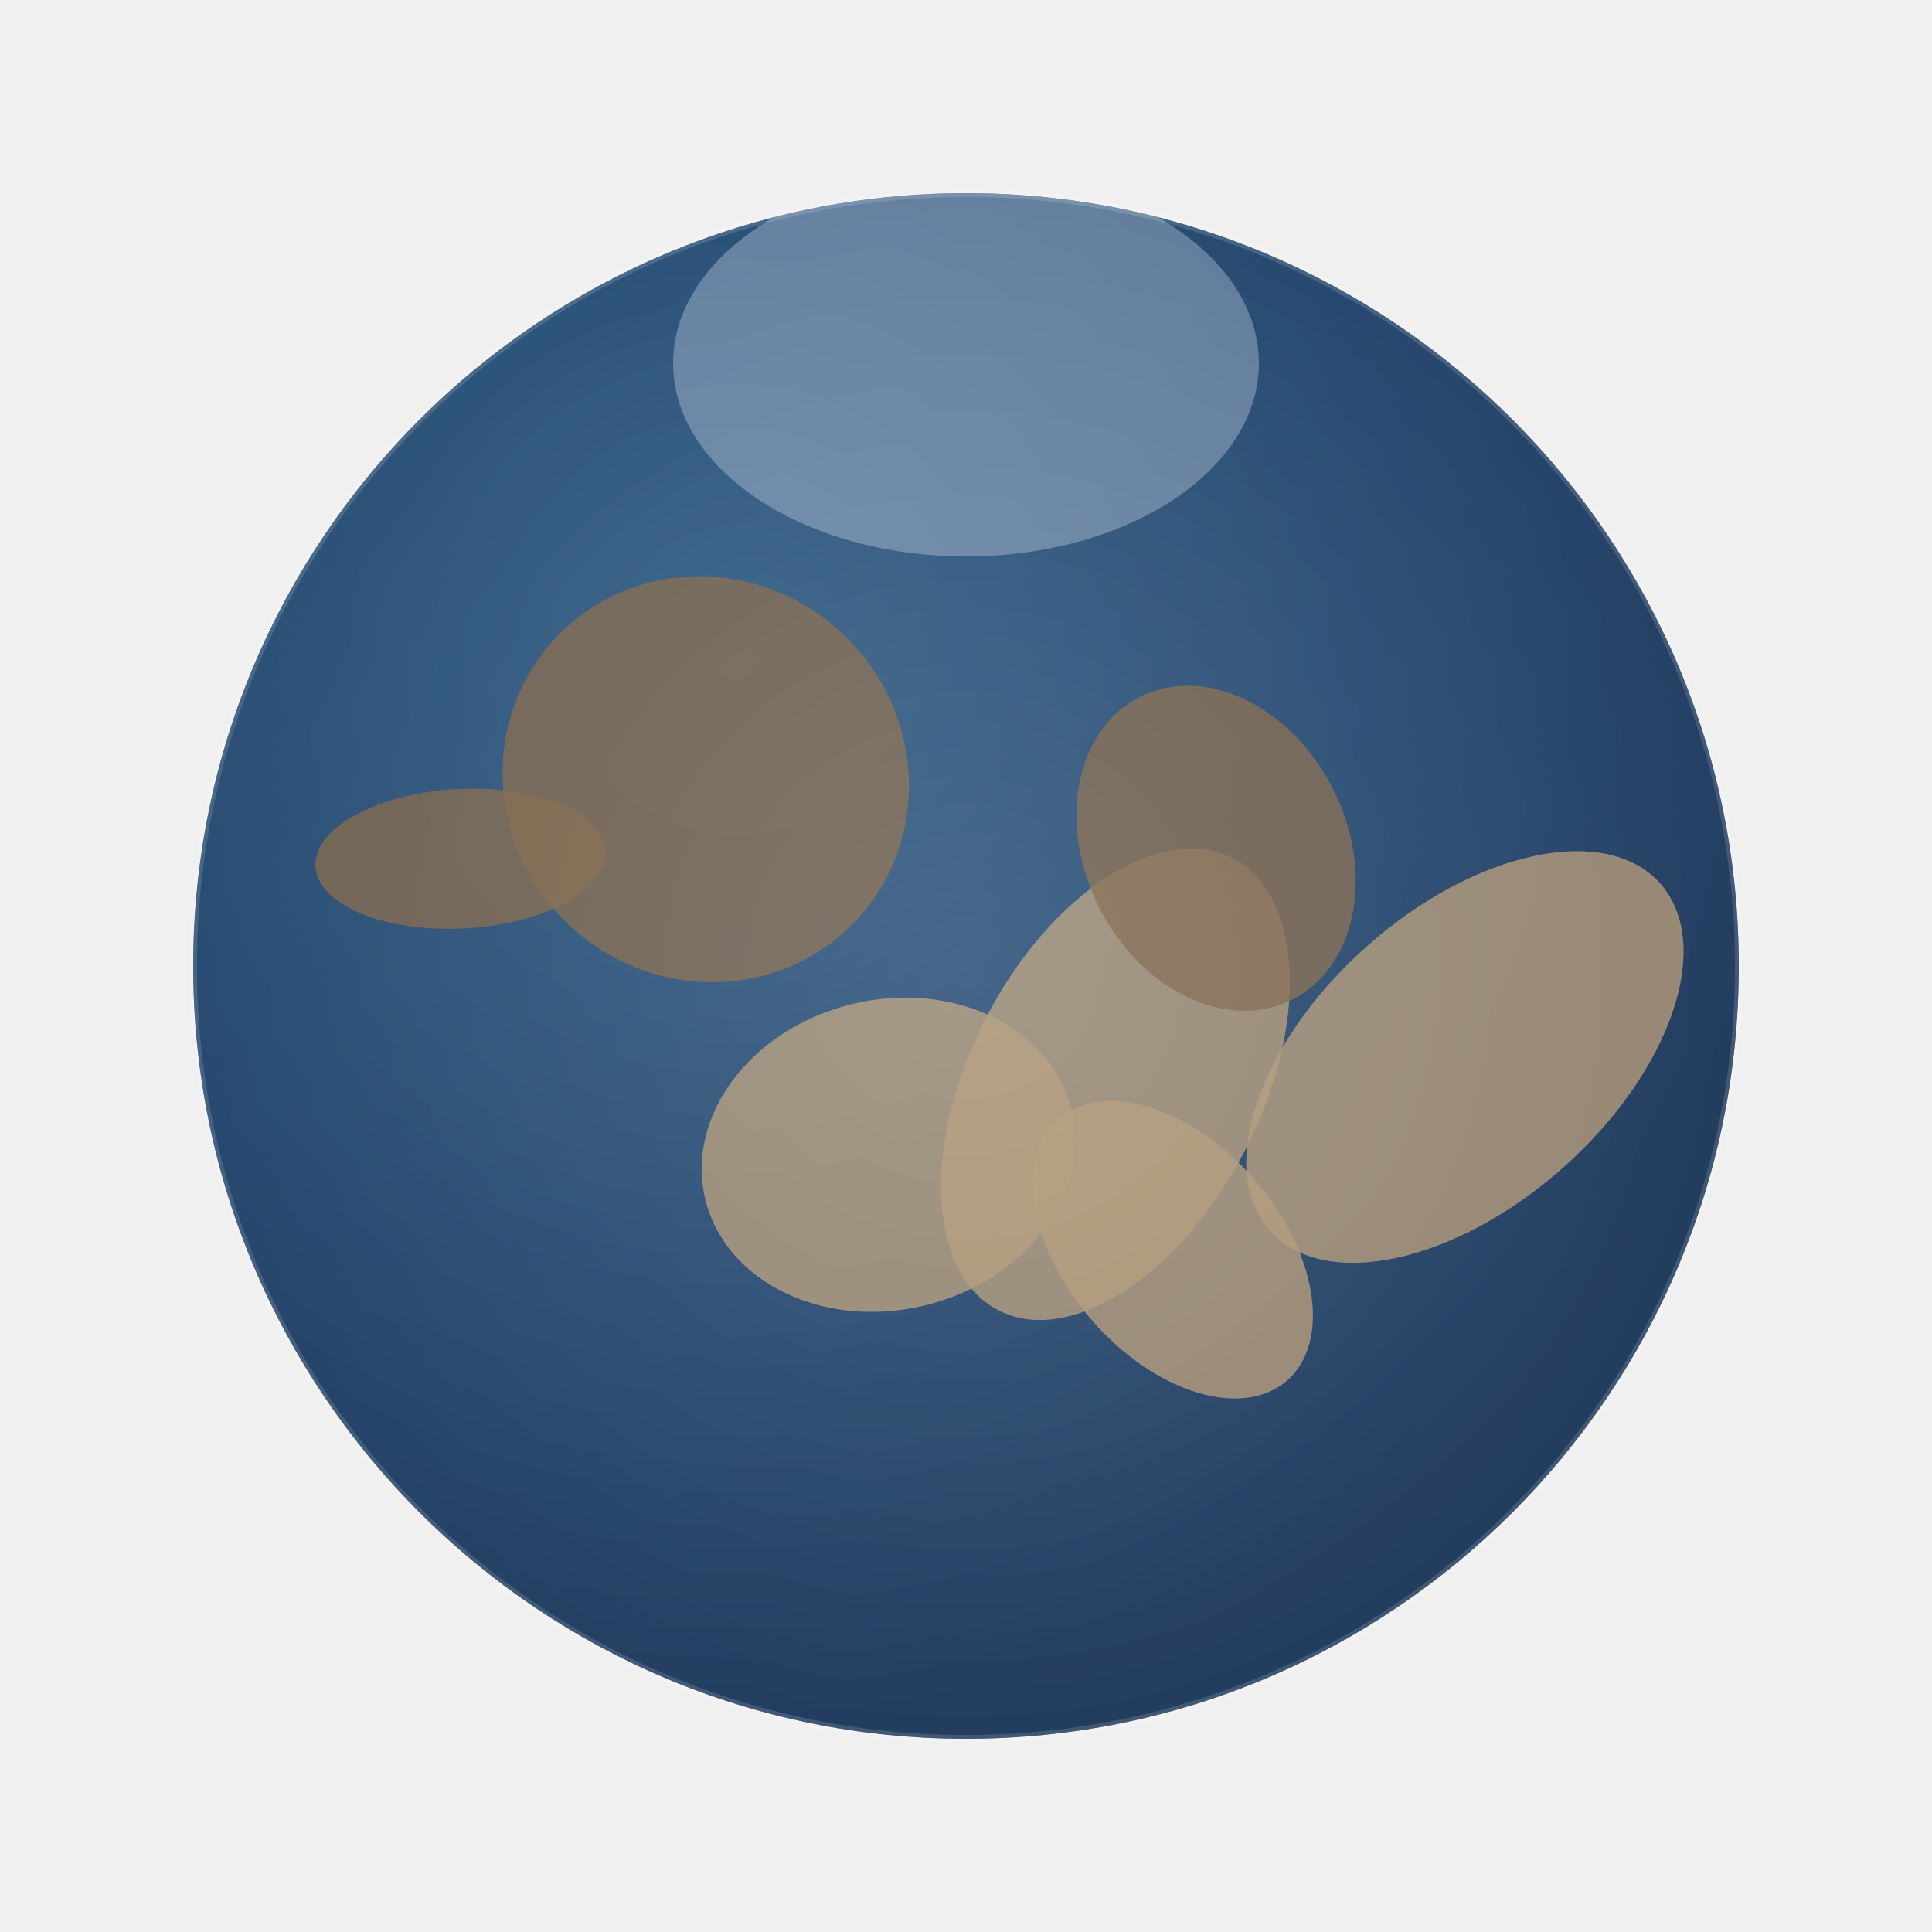
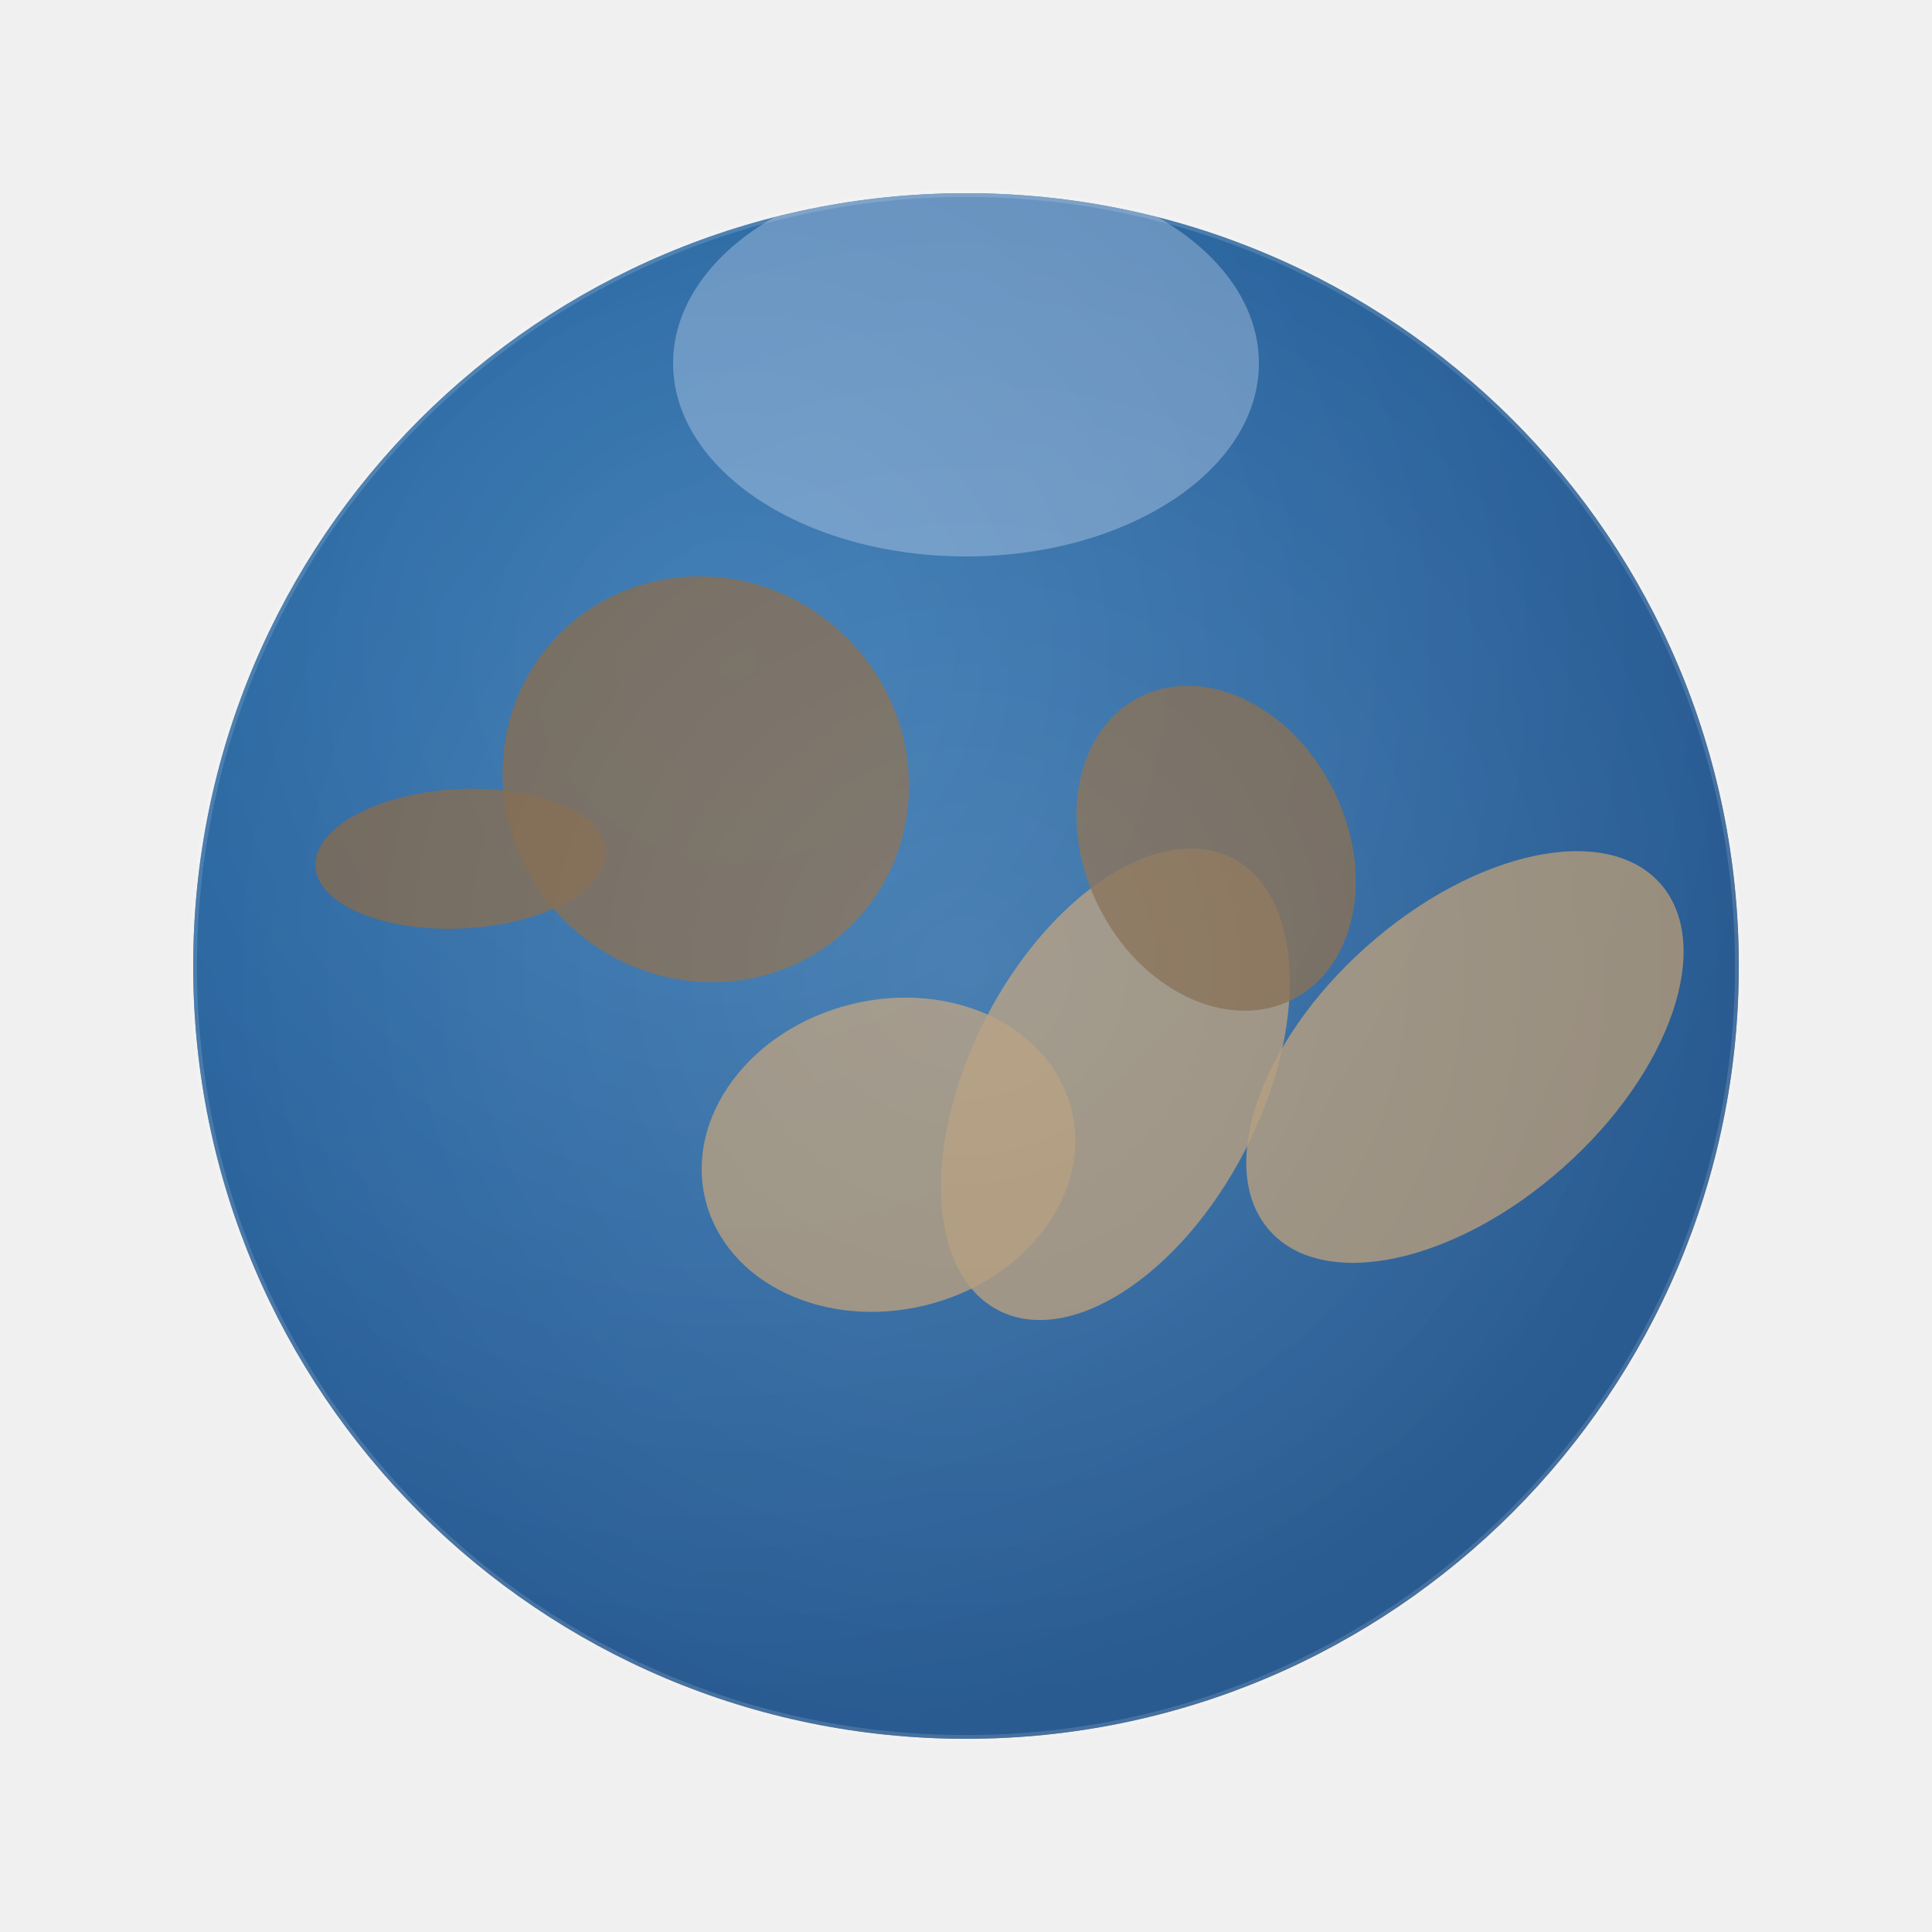
<svg xmlns="http://www.w3.org/2000/svg" width="256" height="256" viewBox="0 0 256 256">
  <defs>
    <radialGradient id="base" cx="35%" cy="30%" r="70%">
      <stop offset="0%" stop-color="#417b9b" />
      <stop offset="55%" stop-color="#255171" />
      <stop offset="100%" stop-color="#172e46" />
    </radialGradient>
    <radialGradient id="glow" cx="50%" cy="50%" r="70%">
      <stop offset="0%" stop-color="rgba(255,255,255,0.15)" />
      <stop offset="100%" stop-color="rgba(255,255,255,0)" />
    </radialGradient>
    <mask id="planetMask">
      <rect width="256" height="256" fill="black" />
      <circle cx="128" cy="128" r="102.4" fill="white" />
    </mask>
  </defs>
  <circle cx="128" cy="128" r="102.4" fill="url(#base)" />
  <g mask="url(#planetMask)">
-     <rect x="0" y="0" width="256" height="256" fill="#1a3a6a" opacity="0.52" />
+     <rect x="0" y="0" width="256" height="256" fill="#256fbf" opacity="0.568" />
    <ellipse cx="147.80" cy="143.67" rx="33.73" ry="19.28" transform="rotate(117.41 147.80 143.67)" fill="#ac9472" opacity="0.82" />
    <ellipse cx="93.52" cy="103.26" rx="26.48" ry="27.33" transform="rotate(133.90 93.52 103.26)" fill="#7a6145" opacity="0.82" />
    <ellipse cx="117.73" cy="153.01" rx="24.98" ry="20.54" transform="rotate(166.22 117.73 153.01)" fill="#ac9472" opacity="0.82" />
    <ellipse cx="161.14" cy="112.40" rx="22.45" ry="17.37" transform="rotate(63.35 161.14 112.40)" fill="#7a6145" opacity="0.82" />
    <ellipse cx="194.11" cy="140.06" rx="34.62" ry="19.60" transform="rotate(138.36 194.11 140.06)" fill="#ac9472" opacity="0.82" />
    <ellipse cx="61.05" cy="113.79" rx="19.28" ry="9.24" transform="rotate(176.99 61.05 113.79)" fill="#7a6145" opacity="0.82" />
-     <ellipse cx="155.43" cy="165.60" rx="23.00" ry="14.25" transform="rotate(48.95 155.43 165.60)" fill="#ac9472" opacity="0.82" />
    <ellipse cx="128" cy="48.13" rx="38.81" ry="25.60" fill="#e8f0ff" opacity="0.308" />
  </g>
  <circle cx="128" cy="128" r="102.4" fill="url(#glow)" />
  <circle cx="128" cy="128" r="102.4" fill="none" stroke="rgba(255,255,255,0.14)" stroke-width="1" />
</svg>
